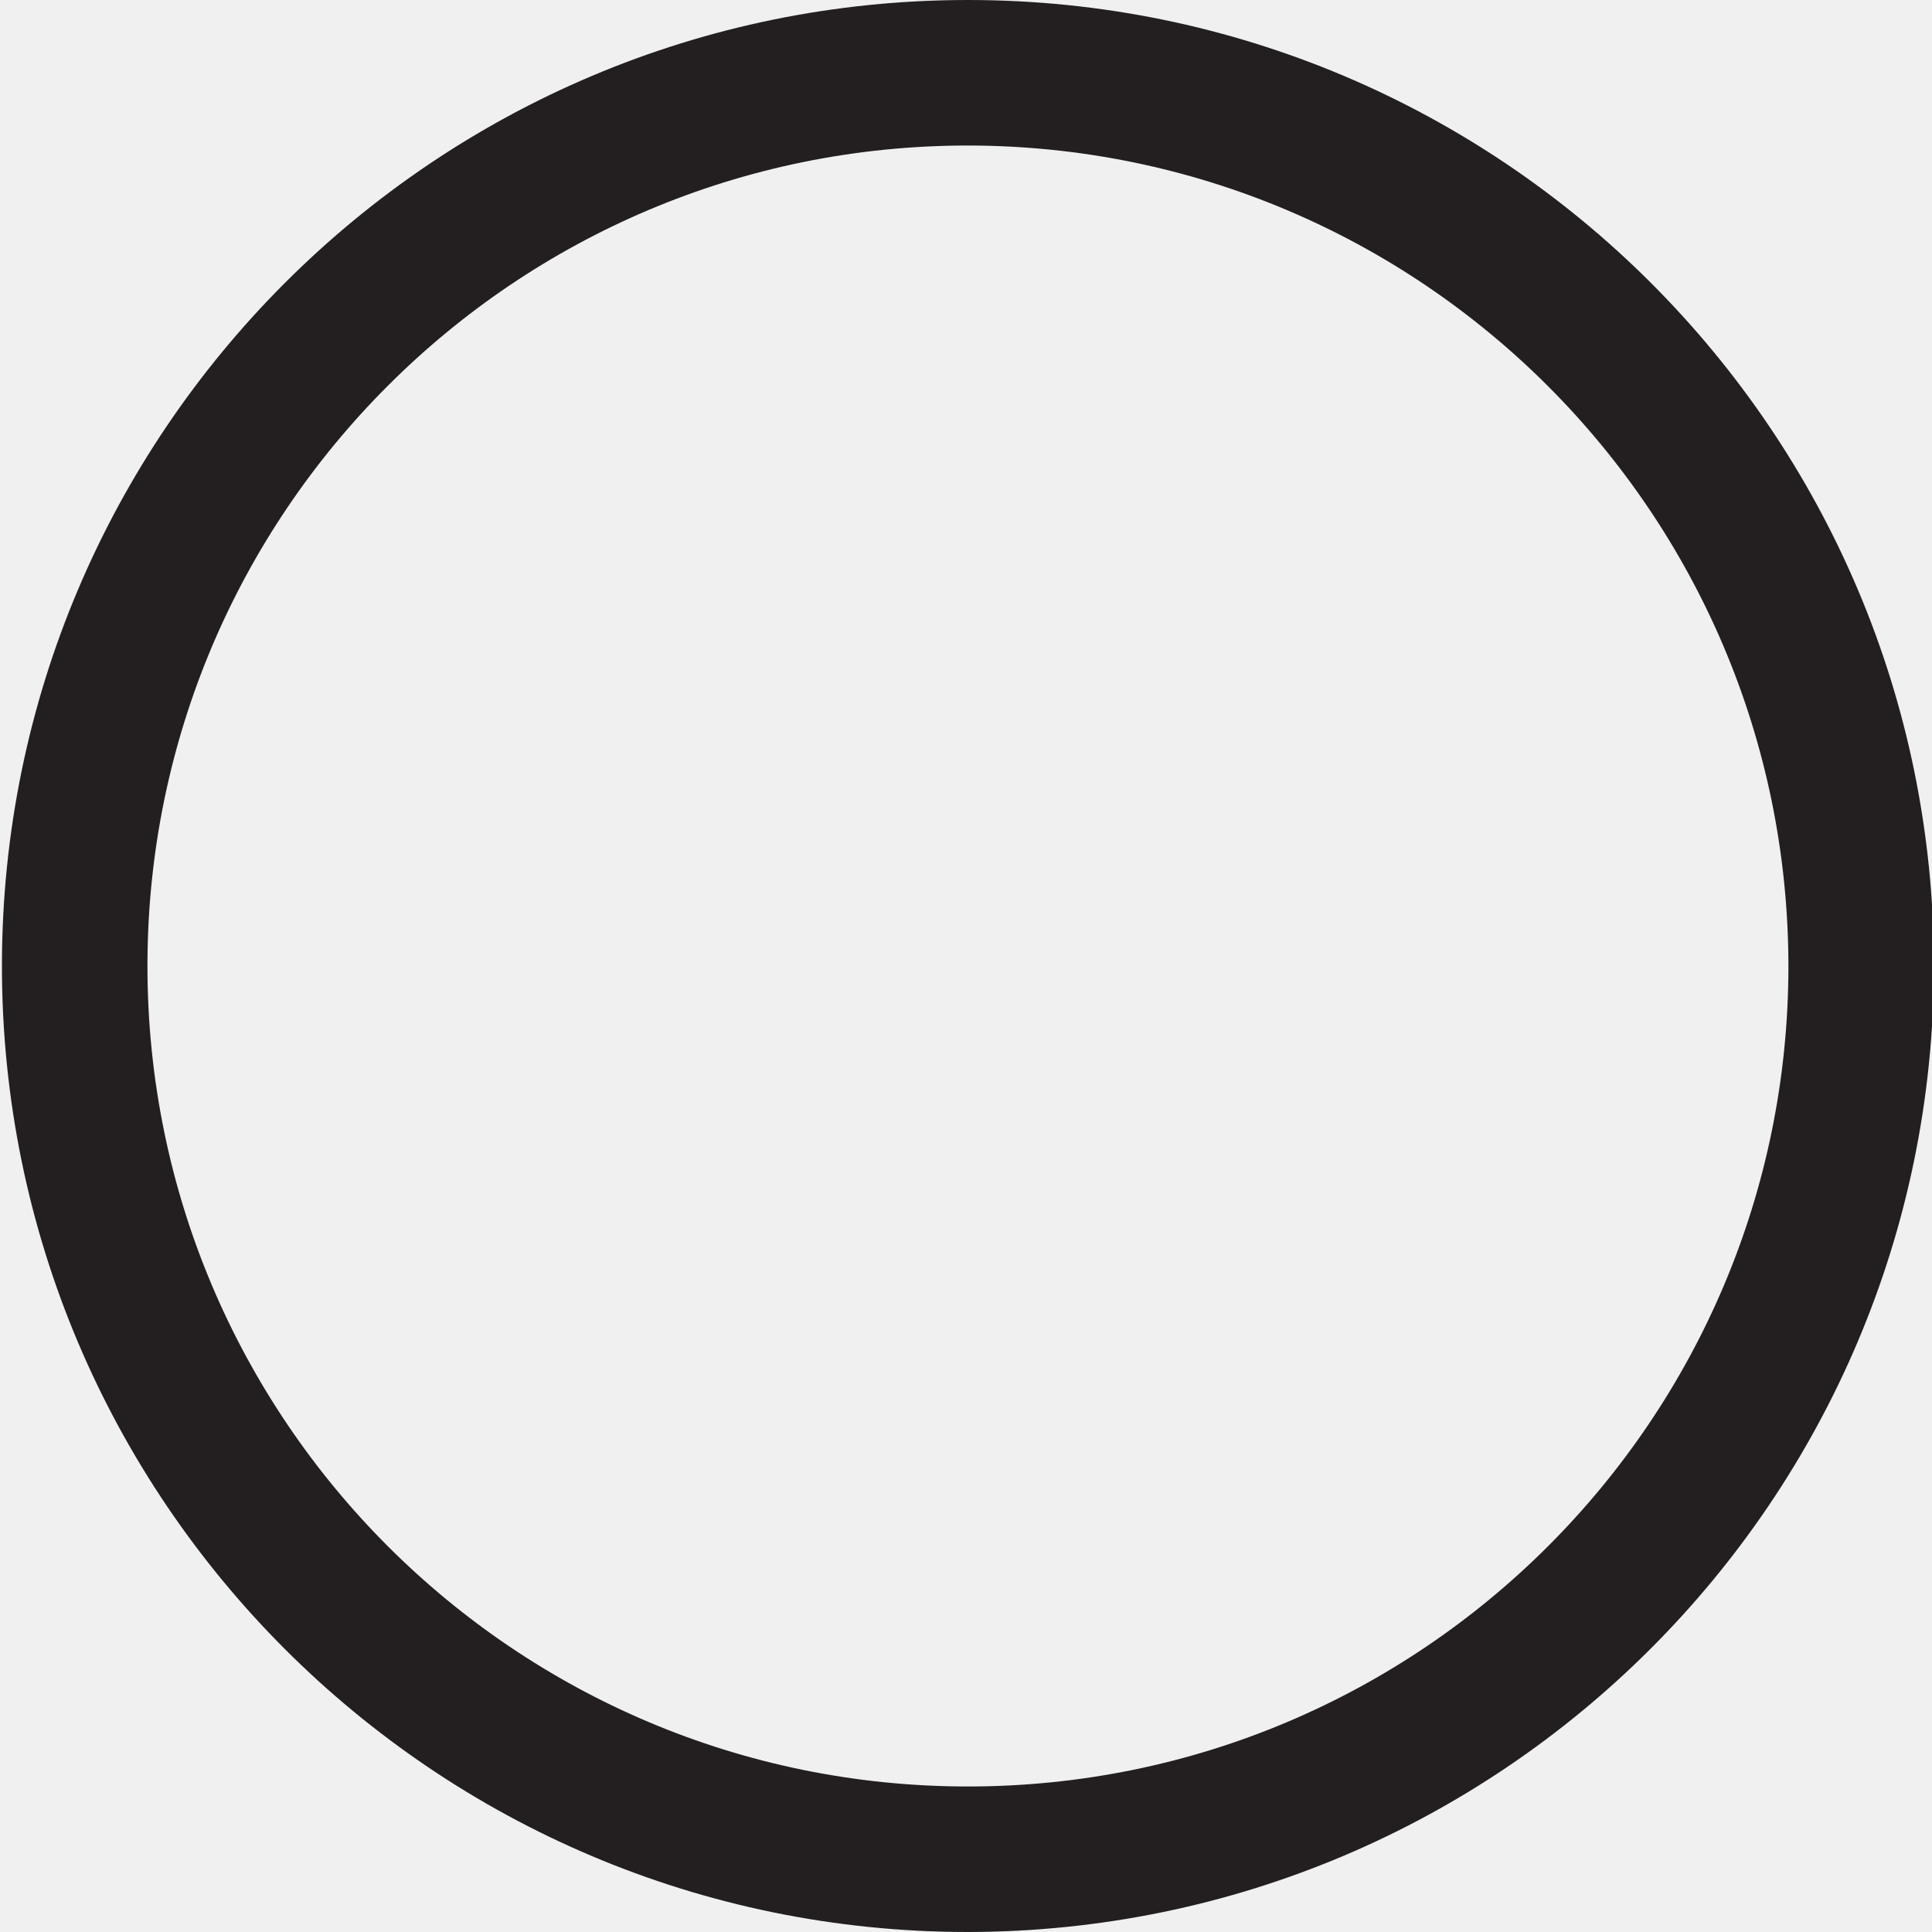
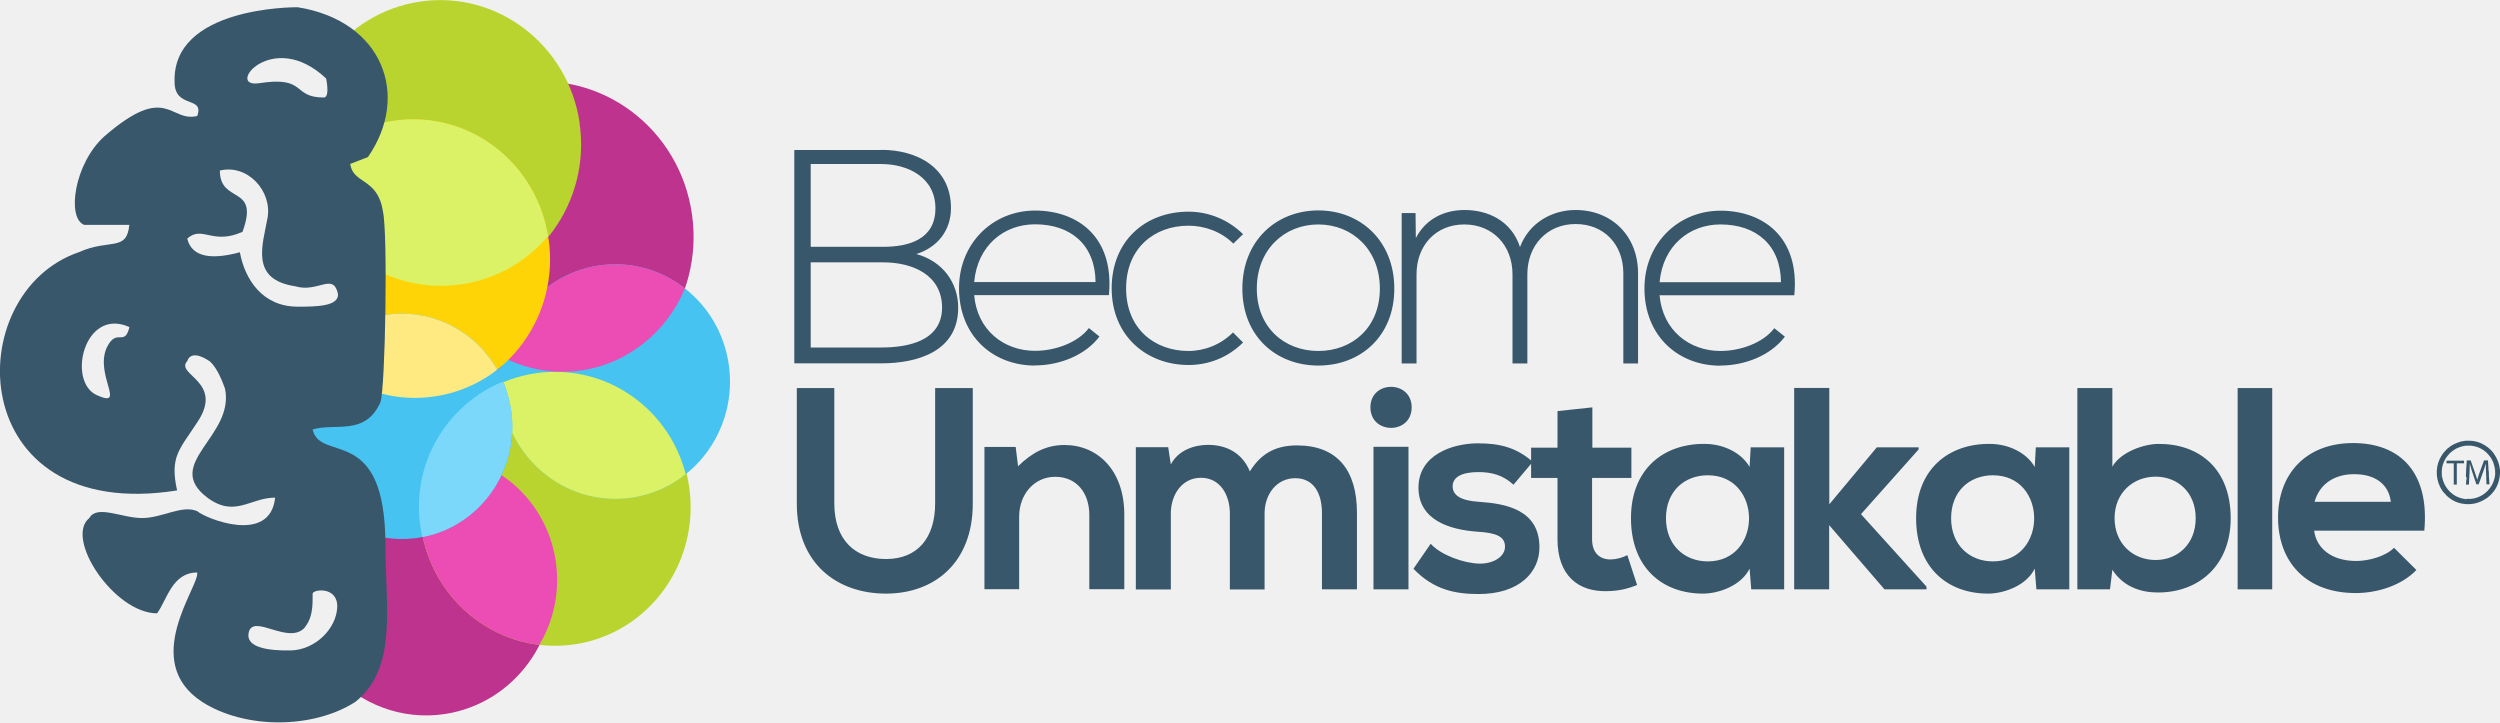
- <svg xmlns="http://www.w3.org/2000/svg" id="Layer_1" data-name="Layer 1" viewBox="0 0 1000 1000">
+ <svg xmlns="http://www.w3.org/2000/svg" viewBox="0 0 180 52">
  <defs>
    <style>
- 			.logo-fill{fill:#231f20;}
- 		</style>
+ .cls-1{mask:url(#mask);}.cls-2{fill:#fff;}.cls-3,.cls-4{fill:#38576b;}.cls-4,.cls-5,.cls-6,.cls-7,.cls-8,.cls-9,.cls-10,.cls-11,.cls-12,.cls-13{fill-rule:evenodd;}.cls-5{fill:#46c3f1;}.cls-6{fill:#8698a8;}.cls-7{fill:#dbf266;}.cls-8{fill:#bd338d;}.cls-9{fill:#7bd8fa;}.cls-10{fill:#b9d42f;}.cls-11{fill:#ffea82;}.cls-12{fill:#eb4db4;}.cls-13{fill:#ffd407;}.cls-14{mask:url(#mask-3);}.cls-15{mask:url(#mask-2);}.cls-16{mask:url(#mask-1);}</style>
+     <mask id="mask" x="21.03" y="22.58" width="28.69" height="28.16" maskUnits="userSpaceOnUse">
+       <g id="mask0_805_2024">
+         <path class="cls-2" d="m49.62,35.05c.79,5.46-2.9,10.54-8.23,11.34-5.33.8-10.29-2.97-11.08-8.43-.79-5.46,2.9-10.54,8.23-11.34,5.33-.8,10.29,2.97,11.08,8.43Z" />
+       </g>
+     </mask>
+     <mask id="mask-1" x="30.25" y="6.9" width="22.31" height="39.55" maskUnits="userSpaceOnUse">
+       <g id="mask1_805_2024">
+         <path class="cls-2" d="m52.47,26.24c.67,4.61-2.45,8.91-6.96,9.59-4.51.68-8.7-2.51-9.37-7.12-.67-4.61,2.45-8.91,6.96-9.59,4.51-.68,8.7,2.51,9.37,7.12Z" />
+       </g>
+     </mask>
+     <mask id="mask-2" x="21.58" y="0" width="20.35" height="28.75" maskUnits="userSpaceOnUse">
+       <g id="mask2_805_2024">
+         <path class="cls-2" d="m39.5,17.2c.79,5.5-2.92,10.62-8.3,11.43-2.8.42-5.49-.41-7.55-2.07v-1.03h2.47v-6.72h-2.47v-8.04c1.31-1.06,2.9-1.8,4.67-2.07,5.38-.81,10.38,2.99,11.17,8.5h0Z" />
+       </g>
+     </mask>
+     <mask id="mask-3" x="20.1" y="8.62" width="29.67" height="37.64" maskUnits="userSpaceOnUse">
+       <g id="mask3_805_2024">
+         <path class="cls-2" d="m36.8,29.51c.64,4.43-2.35,8.55-6.69,9.21-4.33.65-8.36-2.41-9-6.84-.06-.42-.09-.84-.09-1.25h2.62v-5.96c1.12-1.04,2.54-1.76,4.15-2,4.33-.65,8.36,2.41,9,6.84h0Z" />
+       </g>
+     </mask>
  </defs>
-   <path class="logo-fill" d="M501,1000C224.86,1000,1,776.14,1,500S224.86,0,501,0s500,223.86,500,500h0C1000.65,776,777,999.65,501,1000Zm0-924.68C266.46,75.32,76.32,265.46,76.32,500S266.46,924.68,501,924.68,925.68,734.54,925.68,500C925.47,265.54,735.46,75.53,501,75.32Z" />
+   <path class="cls-3" d="m58.37,18.89h5.23c2.05,0,4.21.86,4.23,3.24,0,2.43-2.46,2.89-4.38,2.89h-5.08v-6.14h0Zm0-7.08h5.08c1.9,0,3.9.95,3.9,3.19s-1.92,2.77-3.75,2.77h-5.23v-5.96h0Zm5.08-1.01h-6.26v15.36h6.26c2.62,0,5.54-.86,5.54-4.01,0-1.77-1.09-3.33-3.01-3.86,1.53-.48,2.49-1.71,2.49-3.3,0-2.93-2.44-4.2-5.01-4.2h0Zm11.07,15.51c1.72,0,3.6-.7,4.64-2.08l-.76-.61c-.81,1.07-2.46,1.64-3.88,1.64-2.22,0-4.16-1.47-4.38-4.01h9.7c.41-4.23-2.29-6.09-5.32-6.09s-5.47,2.35-5.47,5.59c0,3.44,2.44,5.57,5.47,5.57h0Zm-4.38-6c.24-2.65,2.16-4.16,4.38-4.16,2.59,0,4.34,1.49,4.36,4.16h-8.74Zm18.64,3.62c-.87.88-2.05,1.34-3.21,1.34-2.44,0-4.49-1.6-4.49-4.51s2.05-4.51,4.49-4.51c1.16,0,2.35.42,3.23,1.29l.7-.68c-1.09-1.07-2.51-1.62-3.92-1.62-3.12,0-5.54,2.1-5.54,5.52s2.51,5.52,5.54,5.52c1.42,0,2.83-.53,3.92-1.62l-.72-.72h0Zm6.14,2.39c3.03,0,5.47-2.1,5.47-5.54s-2.44-5.63-5.47-5.63-5.47,2.19-5.47,5.63,2.44,5.54,5.47,5.54Zm0-1.05c-2.44,0-4.43-1.69-4.43-4.49s1.98-4.62,4.43-4.62,4.43,1.82,4.43,4.62-1.98,4.49-4.43,4.49Zm23.02.9v-6.49c0-2.69-1.88-4.56-4.51-4.56-1.66,0-3.33.9-3.99,2.67-.63-1.93-2.35-2.67-3.99-2.67-1.4,0-2.77.59-3.51,2.02l-.02-1.8h-1v10.83h1.07v-6.42c0-2.08,1.39-3.59,3.44-3.59s3.47,1.51,3.47,3.59v6.42h1.07v-6.42c0-2.08,1.42-3.62,3.47-3.62s3.44,1.47,3.44,3.55v6.49h1.07,0Zm5.93.15c1.72,0,3.6-.7,4.64-2.08l-.76-.61c-.81,1.07-2.46,1.64-3.88,1.64-2.22,0-4.16-1.47-4.38-4.01h9.7c.41-4.23-2.29-6.09-5.32-6.09s-5.47,2.35-5.47,5.59c0,3.44,2.44,5.57,5.47,5.57h0Zm-4.38-6c.24-2.65,2.16-4.16,4.38-4.16,2.59,0,4.34,1.49,4.36,4.16h-8.74Z" />
+   <path class="cls-3" d="m67.33,27.94v8.31c0,2.49-1.28,4-3.53,4s-3.73-1.39-3.73-4v-8.31h-2.7v8.31c0,4.38,2.95,6.49,6.42,6.49s6.25-2.2,6.25-6.49v-8.31h-2.71Zm13.62,14.49v-5.37c0-3.21-1.92-5.02-4.31-5.02-1.28,0-2.31.52-3.34,1.53l-.17-1.39h-2.25v10.24h2.5v-5.23c0-1.56,1.05-2.86,2.6-2.86s2.45,1.18,2.45,2.74v5.35h2.52Zm10.1,0v-5.47c0-1.35.85-2.53,2.21-2.53s1.92,1.14,1.92,2.49v5.51h2.52v-5.51c0-3.07-1.42-4.85-4.31-4.85-1.32,0-2.5.41-3.4,1.87-.58-1.41-1.79-1.91-3.01-1.91-.97,0-2.14.37-2.68,1.41l-.19-1.24h-2.33v10.24h2.52v-5.47c0-1.35.8-2.57,2.17-2.57s2.08,1.22,2.08,2.57v5.47h2.52Zm10.36-10.26v10.26h-2.52v-10.26h2.52Zm-2.74-2.84c0,1.97,2.97,1.97,2.97,0s-2.97-1.97-2.97,0Zm11.71,3.94c-1.18-1.04-2.37-1.35-3.96-1.35-1.86,0-4.29.83-4.29,3.19s2.29,3.03,4.21,3.17c1.44.08,2.02.37,2.02,1.08,0,.75-.89,1.24-1.84,1.22-1.13-.02-2.79-.62-3.51-1.43l-1.24,1.8c1.49,1.56,3.09,1.82,4.7,1.82,2.91,0,4.37-1.56,4.37-3.36,0-2.72-2.43-3.15-4.35-3.28-1.3-.08-1.9-.46-1.9-1.12s.66-1.02,1.86-1.02c.97,0,1.79.23,2.52.91l1.4-1.66h0Zm1.76-3.67v2.63h-1.9v2.18h1.9v4.42c0,2.55,1.44,3.82,3.65,3.73.76-.02,1.36-.15,2.08-.44l-.7-2.15c-.37.19-.82.31-1.22.31-.78,0-1.32-.48-1.32-1.45v-4.42h2.83v-2.18h-2.81v-2.9l-2.52.27h0Zm13.83,4.02c-.58-1.02-1.88-1.66-3.24-1.66-2.97-.02-5.3,1.82-5.3,5.35s2.23,5.45,5.24,5.43c1.14-.02,2.72-.6,3.3-1.8l.12,1.49h2.37v-10.22h-2.41l-.08,1.41h0Zm-3.01.6c3.96,0,3.96,6.2,0,6.2-1.67,0-3.01-1.16-3.01-3.11s1.34-3.09,3.01-3.09Zm6.22-6.28v14.49h2.52v-4.62l3.98,4.62h3.03v-.19l-4.72-5.22,4.15-4.66v-.15h-3.01l-3.42,4.1v-8.38h-2.52Zm17.32,5.68c-.58-1.02-1.88-1.66-3.24-1.66-2.97-.02-5.3,1.82-5.3,5.35s2.23,5.45,5.24,5.43c1.14-.02,2.72-.6,3.3-1.8l.12,1.49h2.37v-10.22h-2.41l-.08,1.41h0Zm-3.01.6c3.96,0,3.96,6.2,0,6.2-1.67,0-3.01-1.16-3.01-3.11s1.34-3.09,3.01-3.09Zm11.71.1c1.61,0,2.89,1.14,2.89,2.99s-1.28,3.01-2.89,3.01-2.95-1.16-2.95-3.01,1.36-2.99,2.95-2.99Zm-5.63-6.38v14.49h2.35l.17-1.41c.78,1.22,2.04,1.64,3.28,1.64,2.99,0,5.24-1.99,5.24-5.35,0-3.52-2.21-5.35-5.18-5.35-1.07,0-2.74.58-3.34,1.64v-5.66h-2.52Zm11.54,0v14.49h2.49v-14.49h-2.49Zm13.44,10.28c.39-4.21-1.73-6.32-5.13-6.32s-5.4,2.24-5.4,5.35c0,3.28,2.08,5.45,5.59,5.45,1.55,0,3.3-.54,4.37-1.66l-1.61-1.6c-.58.6-1.79.95-2.72.95-1.77,0-2.87-.91-3.03-2.18h7.94Zm-7.9-2.09c.37-1.33,1.48-1.99,2.85-1.99,1.44,0,2.48.66,2.64,1.99h-5.49Z" />
+   <path class="cls-4" d="m177.59,35.94c-.27-.02-.47-.09-.69-.18-.1-.04-.19-.11-.27-.16-.04-.03-.18-.14-.21-.17l-.08-.08c-.15-.18-.14-.16-.28-.38-.1-.16-.24-.55-.24-.74-.03.02-.27.27-.31.3l.28-.28s.03-.02.02-.1c-.01-.15,0-.26.01-.4.04-.33.19-.66.37-.89l.18-.21.17-.15c.18-.13.3-.22.54-.3.11-.04.21-.07.33-.09l.12-.02h0c.13,0,.27-.01.4,0,.17.02.29.05.45.1.16.06.2.09.33.16.1.05.33.23.41.33.05.06.06.06.11.13.06.08.1.12.15.21.01.02.03.06.04.08.11.17.21.52.22.76l.31-.31c-.09.1-.2.2-.29.3-.03.03-.01.06-.01.13v.21s0,0,0,0c-.03.22-.09.44-.18.63-.06.12-.15.27-.23.37l-.15.17c-.09.09-.2.18-.32.26-.27.17-.56.28-.89.3h-.13c-.05,0-.1,0-.16,0-.01.02-.27.27-.31.31.04-.05.29-.28.31-.32h0Zm.03-4.21c-.09,0-.17.01-.26.03-.04,0-.09.01-.12.02h-.05s-.04.02-.06.03c-.15.04-.28.1-.42.16-.07.03-.12.07-.18.1-.06.04-.12.07-.17.12-.03.02-.05.04-.08.06-.02.01-.02.02-.04.03-.02.01-.02.02-.04.03l-.24.26c-.05.06-.11.14-.15.21-.44.66-.48,1.54-.13,2.26.06.13.14.25.21.35l.27.3c.22.2.4.33.69.45.12.05.2.07.32.1l.1.02c.28.06.58.05.86,0l.17-.04c.27-.07.54-.21.77-.37.03-.02.05-.04.08-.06.04-.03.13-.11.17-.15l.12-.13s.1-.13.13-.16c.13-.16.27-.46.33-.67.07-.26.11-.49.1-.76,0-.09-.01-.18-.03-.26,0-.02,0-.04-.01-.06v-.03c-.09-.38-.2-.61-.41-.92l-.06-.08c-.05-.07-.08-.1-.14-.16-.13-.13-.23-.21-.39-.32-.12-.07-.24-.14-.38-.2-.14-.06-.21-.07-.35-.11h-.02c-.17-.04-.41-.06-.59-.05h0Z" />
+   <path class="cls-4" d="m176.15,33.36h.52v1.53h.22v-1.53h.52v-.19h-1.26v.19h0Zm1.44.99v.11c-.02.14-.04.29-.04.43h.21s.02-.31.02-.38l.03-.57h0v-.03h0v-.04h0c0-.16.01-.46.02-.48,0,.01.08.31.11.39h0s0,.01,0,.01l.02.07c.04.12.33.98.34,1.01h.16c.02-.05.05-.13.07-.18.1-.31.23-.62.33-.93l.07-.23s.04-.13.05-.14c.01.02,0,.15,0,.19h0v.02c0,.08.02.49.02.54,0,.06,0,.13.01.19v.13s0,.03,0,.04c0,.12.01.25.02.37h.21s-.03-.51-.04-.61c0-.14,0-.33-.03-.46v-.1s0-.07-.01-.11c0-.15-.02-.29-.03-.44h-.28c-.12.32-.27.73-.38,1.04-.01.03-.11.36-.11.36,0,0-.09-.32-.11-.36-.05-.15-.12-.37-.18-.52l-.18-.52h-.28c-.02.24-.03.49-.05.73v.02h0v.12s-.01.09-.01.09h0v.04h0v.02h0v.02h0s0,.05,0,.05v.04s0,0,0,0h0v.02h0v.02h0v.02h0s0,0,0,0Zm.64.18s-.03-.03-.04-.04l.04.04Zm.72-1s.01,0,0,0h0Z" />
+   <path class="cls-8" d="m49.82,15.41c.88,6.11-3.24,11.79-9.21,12.69-5.97.9-11.52-3.32-12.4-9.43-.88-6.11,3.24-11.79,9.21-12.69,5.97-.9,11.52,3.32,12.4,9.43Z" />
+   <path class="cls-8" d="m39.79,40.71c.74,5.15-2.74,9.94-7.76,10.7-3.11.47-6.09-.72-8.09-2.91v-.68h1.81v-7.37h-1.81v-2.68h-1.44c1.32-2.6,3.79-4.54,6.84-5,5.03-.76,9.71,2.8,10.45,7.95Z" />
+   <path class="cls-10" d="m49.62,35.05c.79,5.46-2.9,10.54-8.23,11.34-5.33.8-10.29-2.97-11.08-8.43-.79-5.46,2.9-10.54,8.23-11.34,5.33-.8,10.29,2.97,11.08,8.43Z" />
+   <g class="cls-1">
+     <path class="cls-6" d="m36.8,29.51c.64,4.43-2.35,8.55-6.69,9.21-4.33.65-8.36-2.41-9-6.84-.64-4.43,2.35-8.55,6.69-9.21,4.33-.65,8.36,2.41,9,6.84Z" />
+     <path class="cls-12" d="m40.02,40.44c.71,4.91-2.61,9.48-7.41,10.2-4.8.72-9.26-2.67-9.97-7.58-.71-4.91,2.61-9.48,7.41-10.2,4.8-.72,9.26,2.67,9.97,7.58Z" />
+   </g>
+   <path class="cls-5" d="m52.47,26.24c.67,4.61-2.45,8.91-6.96,9.59-4.51.68-8.7-2.51-9.37-7.12-.67-4.61,2.45-8.91,6.96-9.59,4.51-.68,8.7,2.51,9.37,7.12Z" />
+   <g class="cls-16">
+     <path class="cls-5" d="m46.76,20.53c.67,4.61-2.45,8.91-6.96,9.59-4.51.68-8.7-2.51-9.37-7.12-.67-4.61,2.45-8.91,6.96-9.59,4.51-.68,8.7,2.51,9.37,7.12h0Z" />
+     <path class="cls-7" d="m49.67,36.2c-.22-5.43-4.75-9.65-10.11-9.42-5.36.23-9.52,4.81-9.3,10.24.22,5.43,4.75,9.65,10.11,9.42,5.36-.23,9.52-4.81,9.3-10.24Z" />
+     <path class="cls-12" d="m50.09,16.42c-.22-5.48-4.69-9.75-9.98-9.52-5.29.23-9.4,4.86-9.18,10.34.22,5.48,4.69,9.75,9.98,9.52,5.29-.23,9.4-4.86,9.18-10.34h0Z" />
+   </g>
+   <path class="cls-10" d="m41.73,8.88c.82,5.68-3.02,10.96-8.56,11.8-3.76.57-7.34-1.05-9.51-3.92V4.04c1.55-2.05,3.85-3.51,6.55-3.92,5.55-.84,10.71,3.09,11.53,8.76h0Z" />
+   <path class="cls-13" d="m39.5,17.2c.79,5.5-2.92,10.62-8.3,11.43-2.8.42-5.49-.41-7.55-2.07v-1.03h2.47v-6.72h-2.47v-8.04c1.31-1.06,2.9-1.8,4.67-2.07,5.38-.81,10.38,2.99,11.17,8.5h0Z" />
+   <g class="cls-15">
+     <path class="cls-7" d="m41.92,9.87C41.68,4.18,36.95-.23,31.33,0c-5.61.24-9.98,5.03-9.74,10.71.23,5.68,4.97,10.09,10.59,9.86,5.61-.24,9.97-5.03,9.74-10.71Z" />
+   </g>
+   <path class="cls-5" d="m36.8,29.51c.64,4.43-2.35,8.55-6.69,9.21-4.33.65-8.36-2.41-9-6.84-.06-.42-.09-.84-.09-1.25h2.62v-5.96c1.12-1.04,2.54-1.76,4.15-2,4.33-.65,8.36,2.41,9,6.84h0Z" />
+   <g class="cls-14">
+     <path class="cls-11" d="m39.57,17.17c.79,5.48-2.91,10.57-8.26,11.37-5.35.81-10.32-2.98-11.11-8.45-.79-5.48,2.91-10.57,8.26-11.37,5.35-.81,10.32,2.98,11.11,8.45h0Z" />
+     <path class="cls-9" d="m49.77,36.09c-.22-5.39-4.79-9.57-10.21-9.35-5.41.22-9.62,4.77-9.39,10.16s4.8,9.57,10.21,9.35c5.41-.22,9.62-4.77,9.39-10.16Z" />
+   </g>
+   <path class="cls-5" d="m35.82,26.62s.1.3.22.56c.12.26.09-.82.09-.82l-.31.26h0Z" />
+   <path class="cls-4" d="m23.48,5.65s.3,1.37-.17,1.37c-2.32,0-1.19-1.57-4.65-1.03-2.5.39.93-4,4.82-.34Zm-1.51,39.48c.67-.81.51-2.08.54-2.39.02-.31,1.84-.55,1.77,1-.08,1.55-1.59,3.04-3.32,3.09-1.73.04-3.35-.24-3.04-1.34.37-1.31,2.93,1.02,4.06-.35Zm-4.7-26.97c.36,1.96,1.63,3.92,4.16,3.92,1.27,0,3.07,0,2.89-.98-.36-1.47-1.45,0-3.07-.49-3.25-.49-2.35-2.94-1.99-4.9.36-1.96-1.45-3.92-3.43-3.43,0,2.45,2.89.98,1.63,4.41-2.17.98-2.89-.49-3.98.49.36,1.47,1.99,1.47,3.8.98Zm-7.95,5.39c-3.25-1.47-4.52,3.92-2.35,4.9,2.17.98-.18-1.47.72-3.43.72-1.47,1.27,0,1.63-1.47Zm4.16,2.45c-.9.98,2.71,1.47.72,4.41-1.27,1.96-1.99,2.45-1.45,4.9-15.36,2.45-15.72-14.22-7.05-17.16,2.17-.98,3.43,0,3.61-1.96h-3.25c-1.27-.49-.72-4.41,1.45-6.37,4.52-3.92,4.7-.98,6.69-1.47.54-1.47-1.63-.49-1.63-2.45C12.39.52,21.07.52,21.43.52c6.14.98,8.13,6.37,5.06,10.79l-1.27.49c.18,1.47,1.99.98,2.35,3.43.36,1.47.18,12.75-.18,13.73-1.09,2.45-3.25,1.47-4.88,1.96.54,2.45,5.24-.49,5.24,8.34,0,4.41.9,8.83-2.17,11.28-3.07,1.96-7.95,1.96-11.02,0-4.52-2.94-.18-8.34-.36-9.32-1.81,0-2.17,1.96-2.89,2.94-3.07,0-6.69-5.39-4.88-6.86.54-.98,2.35,0,3.8,0s2.89-.98,3.98-.49c.54.49,5.24,2.45,5.6-.98-1.81,0-2.89,1.47-4.88,0-3.25-2.45,1.99-4.41,1.27-7.85-.18-.49-.54-1.47-1.09-1.96-1.45-.98-1.63,0-1.63,0h0Z" />
</svg>
